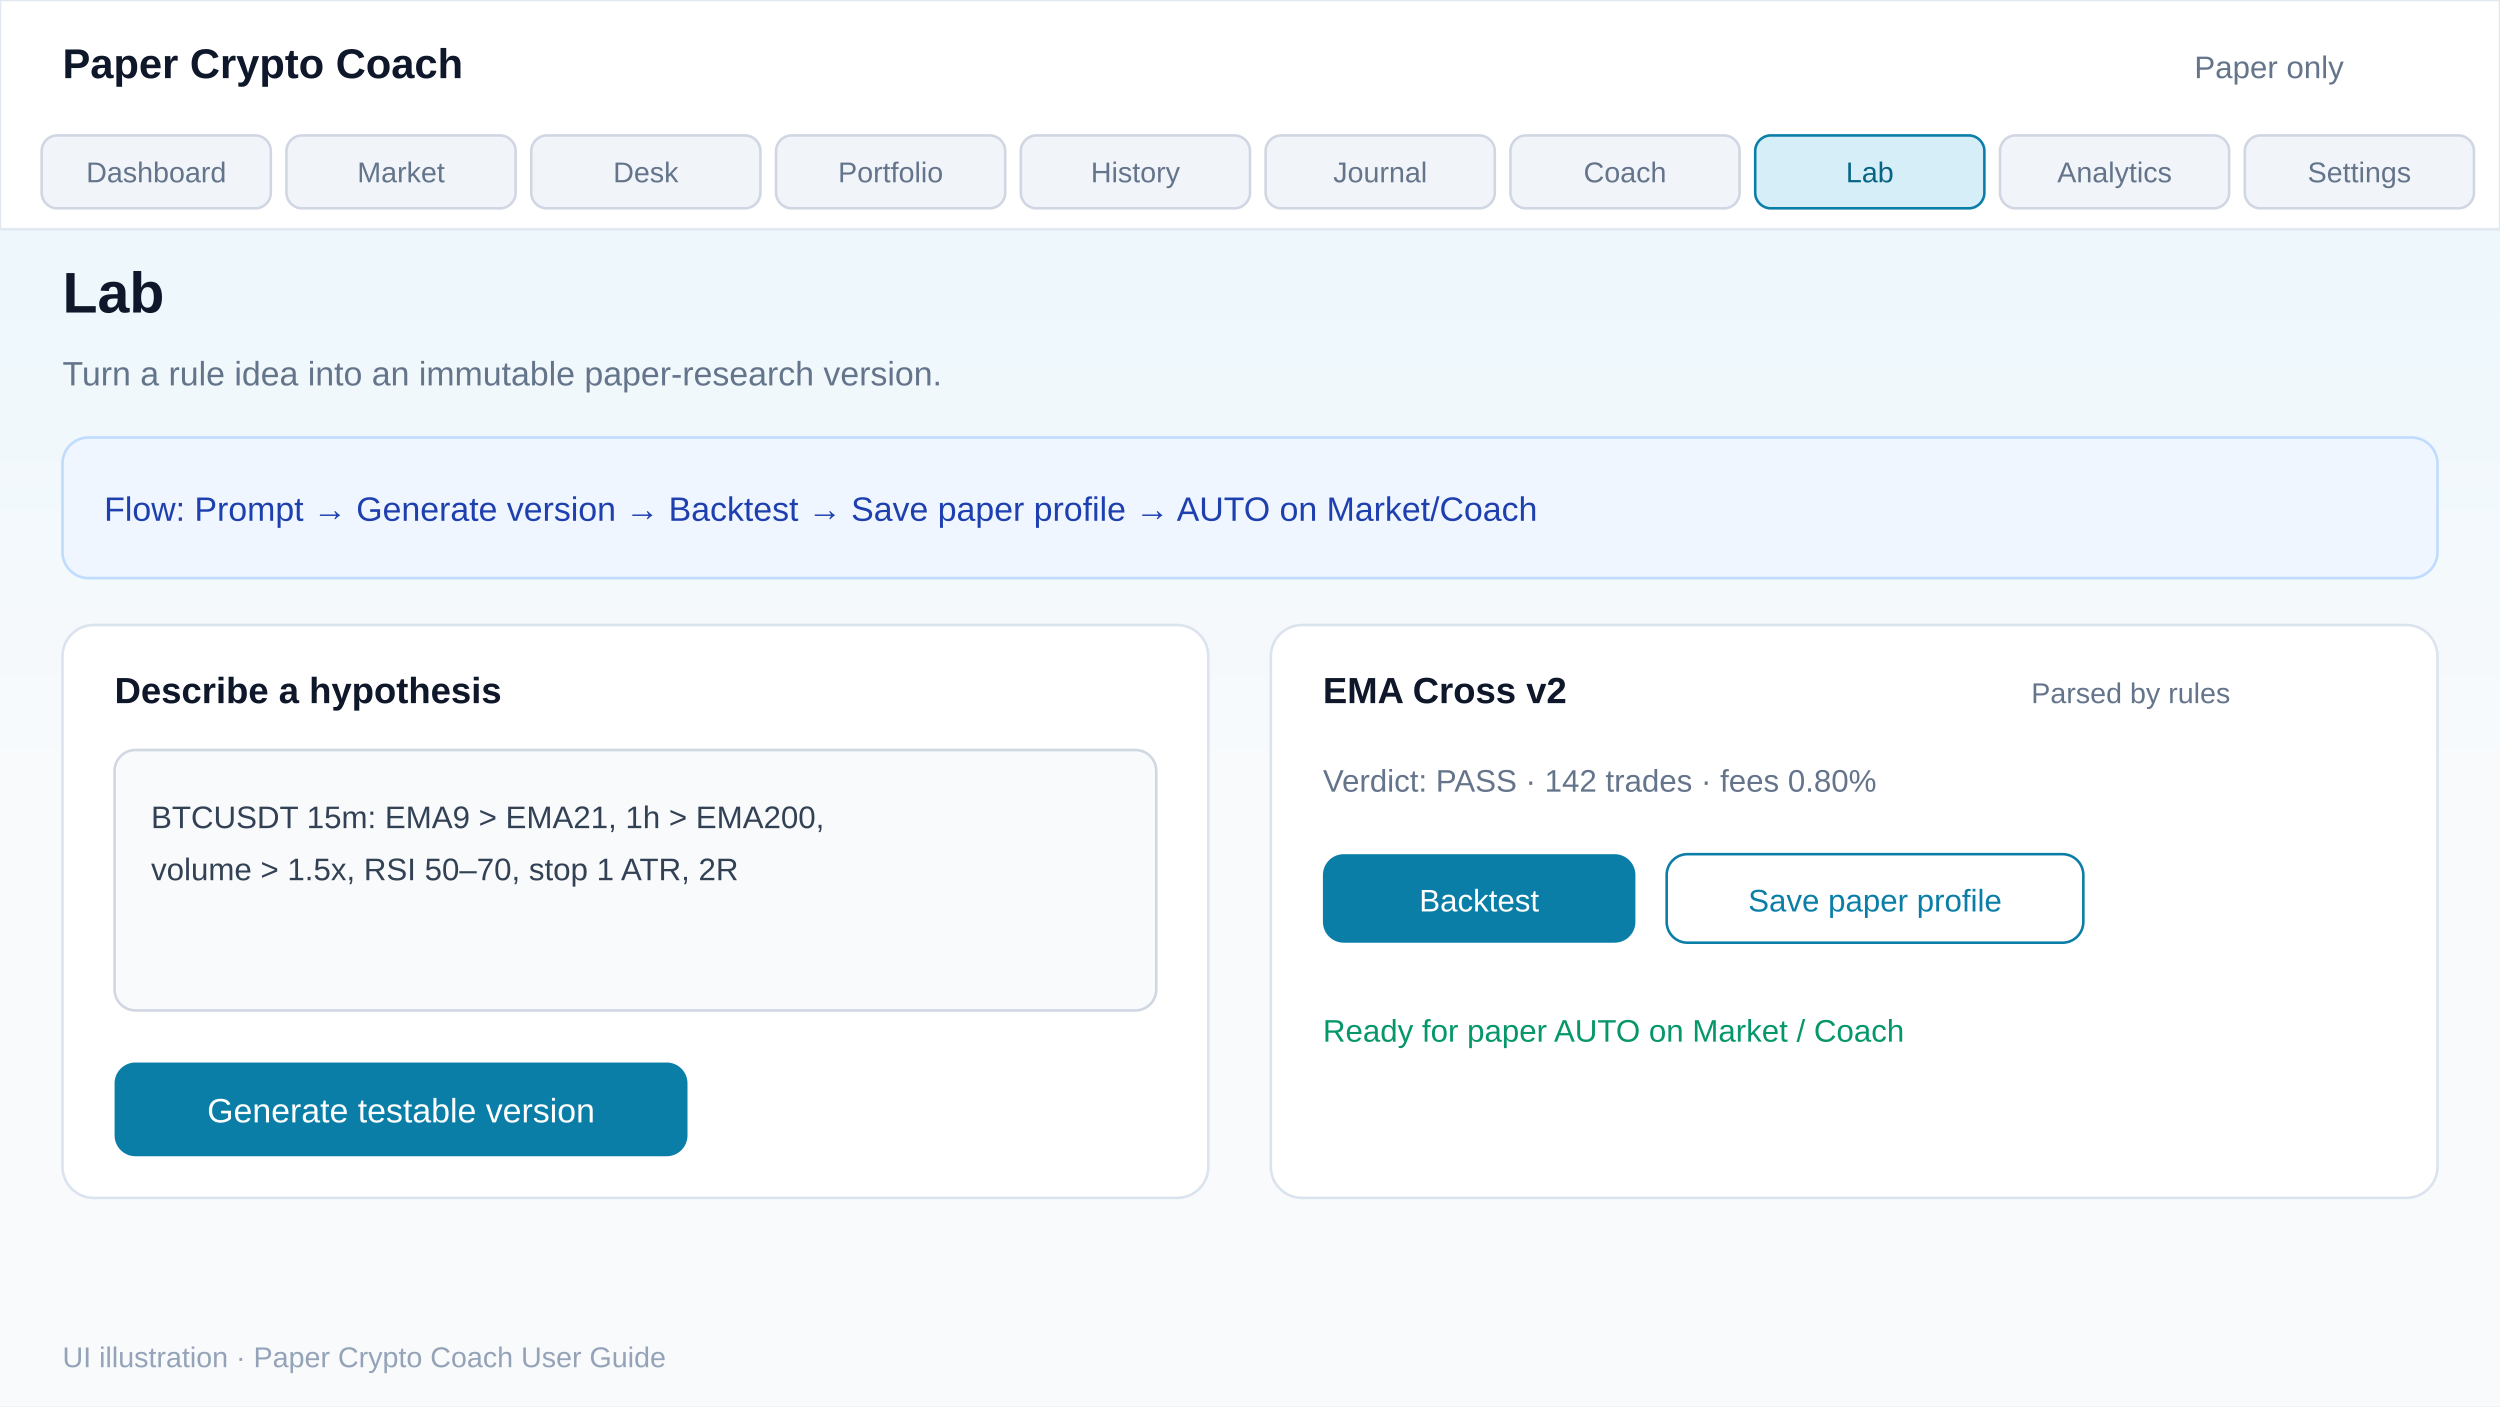
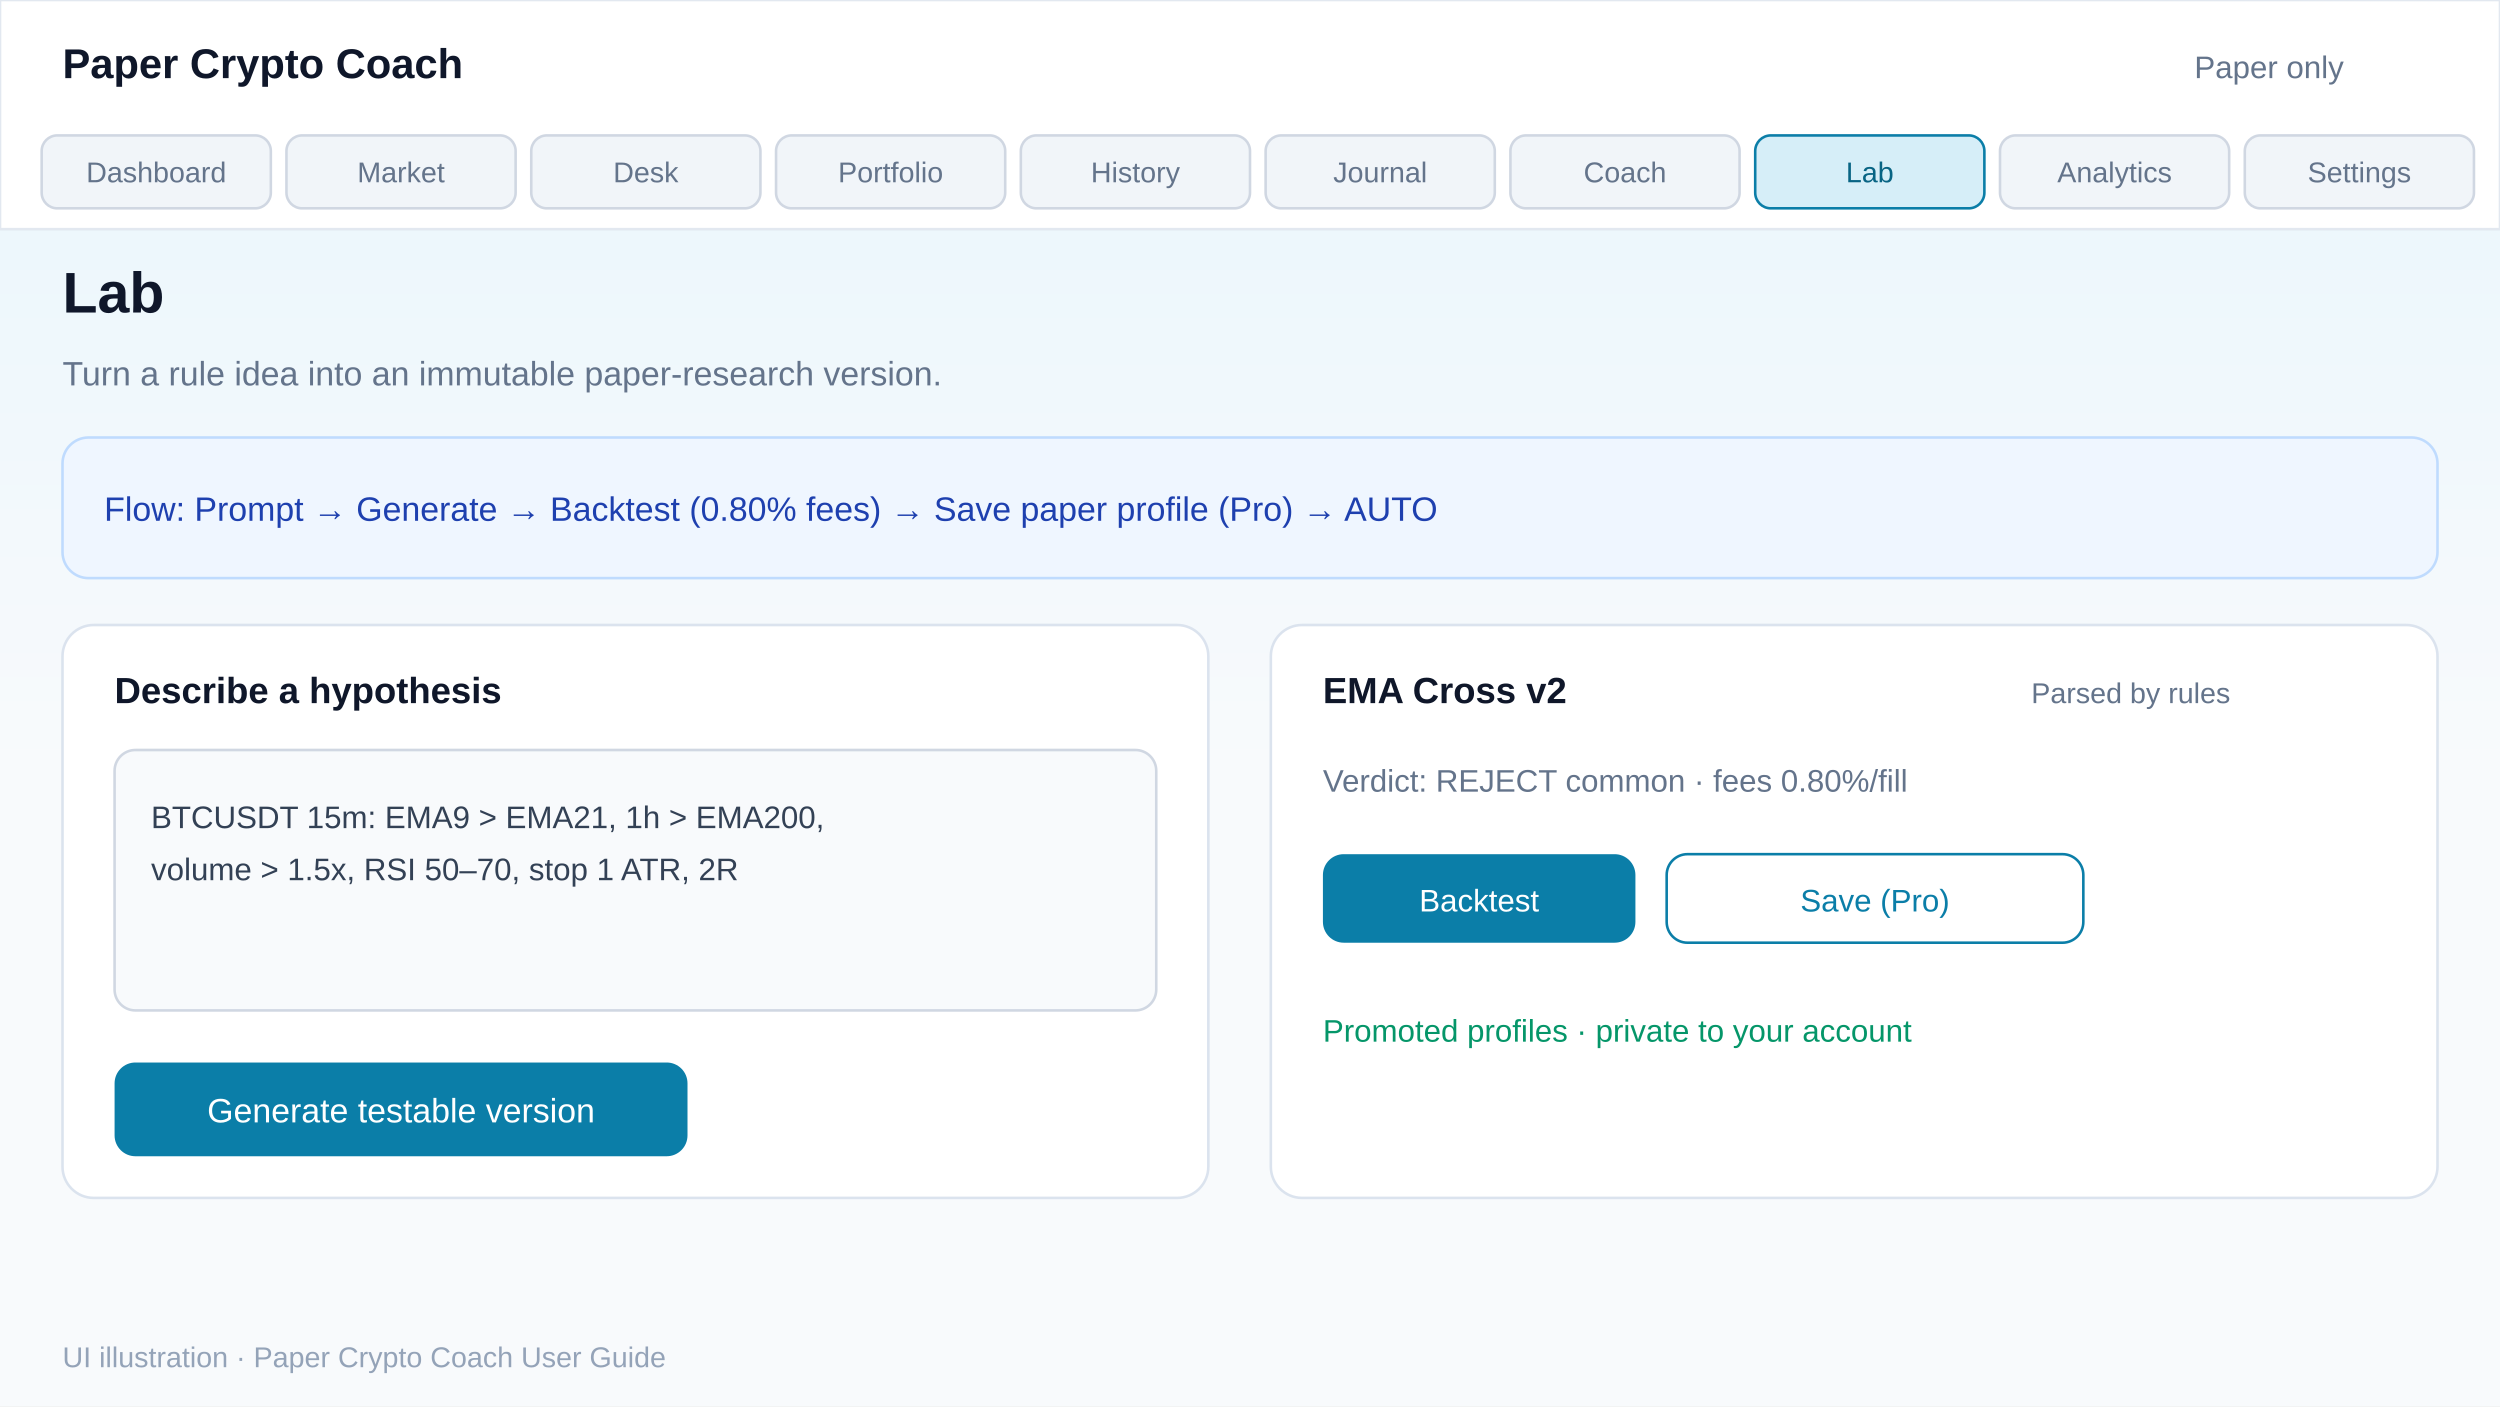
<svg xmlns="http://www.w3.org/2000/svg" width="960" height="540" viewBox="0 0 960 540">
  <defs>
    <linearGradient id="bg" x1="0" y1="0" x2="0" y2="1">
      <stop offset="0%" stop-color="#e8f6fc" />
      <stop offset="55%" stop-color="#f8fafc" />
    </linearGradient>
  </defs>
  <rect width="960" height="540" fill="url(#bg)" />
  <rect x="0" y="0" width="960" height="88" fill="#ffffff" stroke="#e2e8f0" />
  <text x="24" y="30" font-size="16" font-weight="700" font-family="Segoe UI,Arial,sans-serif" fill="#0f172a">Paper Crypto Coach</text>
  <text x="900" y="30" text-anchor="end" font-size="12" font-family="Segoe UI,Arial,sans-serif" fill="#64748b">Paper only</text>
  <rect x="16" y="52" width="88" height="28" rx="6" fill="#f1f5f9" stroke="#d0d7e2" />
  <text x="60" y="70" text-anchor="middle" font-size="11" font-family="Segoe UI,Arial,sans-serif" fill="#64748b">Dashboard</text>
  <rect x="110" y="52" width="88" height="28" rx="6" fill="#f1f5f9" stroke="#d0d7e2" />
  <text x="154" y="70" text-anchor="middle" font-size="11" font-family="Segoe UI,Arial,sans-serif" fill="#64748b">Market</text>
  <rect x="204" y="52" width="88" height="28" rx="6" fill="#f1f5f9" stroke="#d0d7e2" />
  <text x="248" y="70" text-anchor="middle" font-size="11" font-family="Segoe UI,Arial,sans-serif" fill="#64748b">Desk</text>
  <rect x="298" y="52" width="88" height="28" rx="6" fill="#f1f5f9" stroke="#d0d7e2" />
  <text x="342" y="70" text-anchor="middle" font-size="11" font-family="Segoe UI,Arial,sans-serif" fill="#64748b">Portfolio</text>
  <rect x="392" y="52" width="88" height="28" rx="6" fill="#f1f5f9" stroke="#d0d7e2" />
  <text x="436" y="70" text-anchor="middle" font-size="11" font-family="Segoe UI,Arial,sans-serif" fill="#64748b">History</text>
  <rect x="486" y="52" width="88" height="28" rx="6" fill="#f1f5f9" stroke="#d0d7e2" />
  <text x="530" y="70" text-anchor="middle" font-size="11" font-family="Segoe UI,Arial,sans-serif" fill="#64748b">Journal</text>
  <rect x="580" y="52" width="88" height="28" rx="6" fill="#f1f5f9" stroke="#d0d7e2" />
  <text x="624" y="70" text-anchor="middle" font-size="11" font-family="Segoe UI,Arial,sans-serif" fill="#64748b">Coach</text>
  <rect x="674" y="52" width="88" height="28" rx="6" fill="#d6eef8" stroke="#0b7ea8" />
  <text x="718" y="70" text-anchor="middle" font-size="11" font-family="Segoe UI,Arial,sans-serif" fill="#086484">Lab</text>
  <rect x="768" y="52" width="88" height="28" rx="6" fill="#f1f5f9" stroke="#d0d7e2" />
  <text x="812" y="70" text-anchor="middle" font-size="11" font-family="Segoe UI,Arial,sans-serif" fill="#64748b">Analytics</text>
  <rect x="862" y="52" width="88" height="28" rx="6" fill="#f1f5f9" stroke="#d0d7e2" />
  <text x="906" y="70" text-anchor="middle" font-size="11" font-family="Segoe UI,Arial,sans-serif" fill="#64748b">Settings</text>
  <text x="24" y="120" font-size="22" font-weight="700" font-family="Segoe UI,Arial,sans-serif" fill="#0f172a">Lab</text>
  <text x="24" y="148" font-size="13" fill="#64748b" font-family="Segoe UI,Arial,sans-serif">Turn a rule idea into an immutable paper-research version.</text>
  <rect x="24" y="168" width="912" height="54" rx="10" fill="#eff6ff" stroke="#bfdbfe" />
-   <text x="40" y="200" font-size="13" fill="#1e40af" font-family="Segoe UI,Arial,sans-serif">Flow: Prompt → Generate version → Backtest → Save paper profile → AUTO on Market/Coach</text>
+   <text x="40" y="200" font-size="13" fill="#1e40af" font-family="Segoe UI,Arial,sans-serif">Flow: Prompt → Generate → Backtest (0.80% fees) → Save paper profile (Pro) → AUTO</text>
  <rect x="24" y="240" width="440" height="220" rx="12" fill="#fff" stroke="#dbe3ee" />
  <text x="44" y="270" font-size="14" font-weight="600" fill="#0f172a" font-family="Segoe UI,Arial,sans-serif">Describe a hypothesis</text>
  <rect x="44" y="288" width="400" height="100" rx="8" fill="#f8fafc" stroke="#d0d7e2" />
  <text x="58" y="318" font-size="12" fill="#334155" font-family="Segoe UI,Arial,sans-serif">BTCUSDT 15m: EMA9 &gt; EMA21, 1h &gt; EMA200,</text>
  <text x="58" y="338" font-size="12" fill="#334155" font-family="Segoe UI,Arial,sans-serif">volume &gt; 1.5x, RSI 50–70, stop 1 ATR, 2R</text>
  <rect x="44" y="408" width="220" height="36" rx="8" fill="#0b7ea8" />
  <text x="154" y="431" text-anchor="middle" font-size="13" fill="#fff" font-family="Segoe UI,Arial,sans-serif">Generate testable version</text>
  <rect x="488" y="240" width="448" height="220" rx="12" fill="#fff" stroke="#dbe3ee" />
  <text x="508" y="270" font-size="14" font-weight="600" fill="#0f172a" font-family="Segoe UI,Arial,sans-serif">EMA Cross v2</text>
  <text x="780" y="270" font-size="11" fill="#64748b" font-family="Segoe UI,Arial,sans-serif">Parsed by rules</text>
-   <text x="508" y="304" font-size="12" fill="#64748b" font-family="Segoe UI,Arial,sans-serif">Verdict: PASS · 142 trades · fees 0.80%</text>
+   <text x="508" y="304" font-size="12" fill="#64748b" font-family="Segoe UI,Arial,sans-serif">Verdict: REJECT common · fees 0.80%/fill</text>
  <rect x="508" y="328" width="120" height="34" rx="8" fill="#0b7ea8" />
  <text x="568" y="350" text-anchor="middle" font-size="12" fill="#fff" font-family="Segoe UI,Arial,sans-serif">Backtest</text>
  <rect x="640" y="328" width="160" height="34" rx="8" fill="#fff" stroke="#0b7ea8" />
-   <text x="720" y="350" text-anchor="middle" font-size="12" fill="#0b7ea8" font-family="Segoe UI,Arial,sans-serif">Save paper profile</text>
-   <text x="508" y="400" font-size="12" fill="#059669" font-family="Segoe UI,Arial,sans-serif">Ready for paper AUTO on Market / Coach</text>
+   <text x="720" y="350" text-anchor="middle" font-size="12" fill="#0b7ea8" font-family="Segoe UI,Arial,sans-serif">Save (Pro)</text>
+   <text x="508" y="400" font-size="12" fill="#059669" font-family="Segoe UI,Arial,sans-serif">Promoted profiles · private to your account</text>
  <text x="24" y="525" font-size="11" font-family="Segoe UI,Arial,sans-serif" fill="#94a3b8">UI illustration · Paper Crypto Coach User Guide</text>
</svg>
